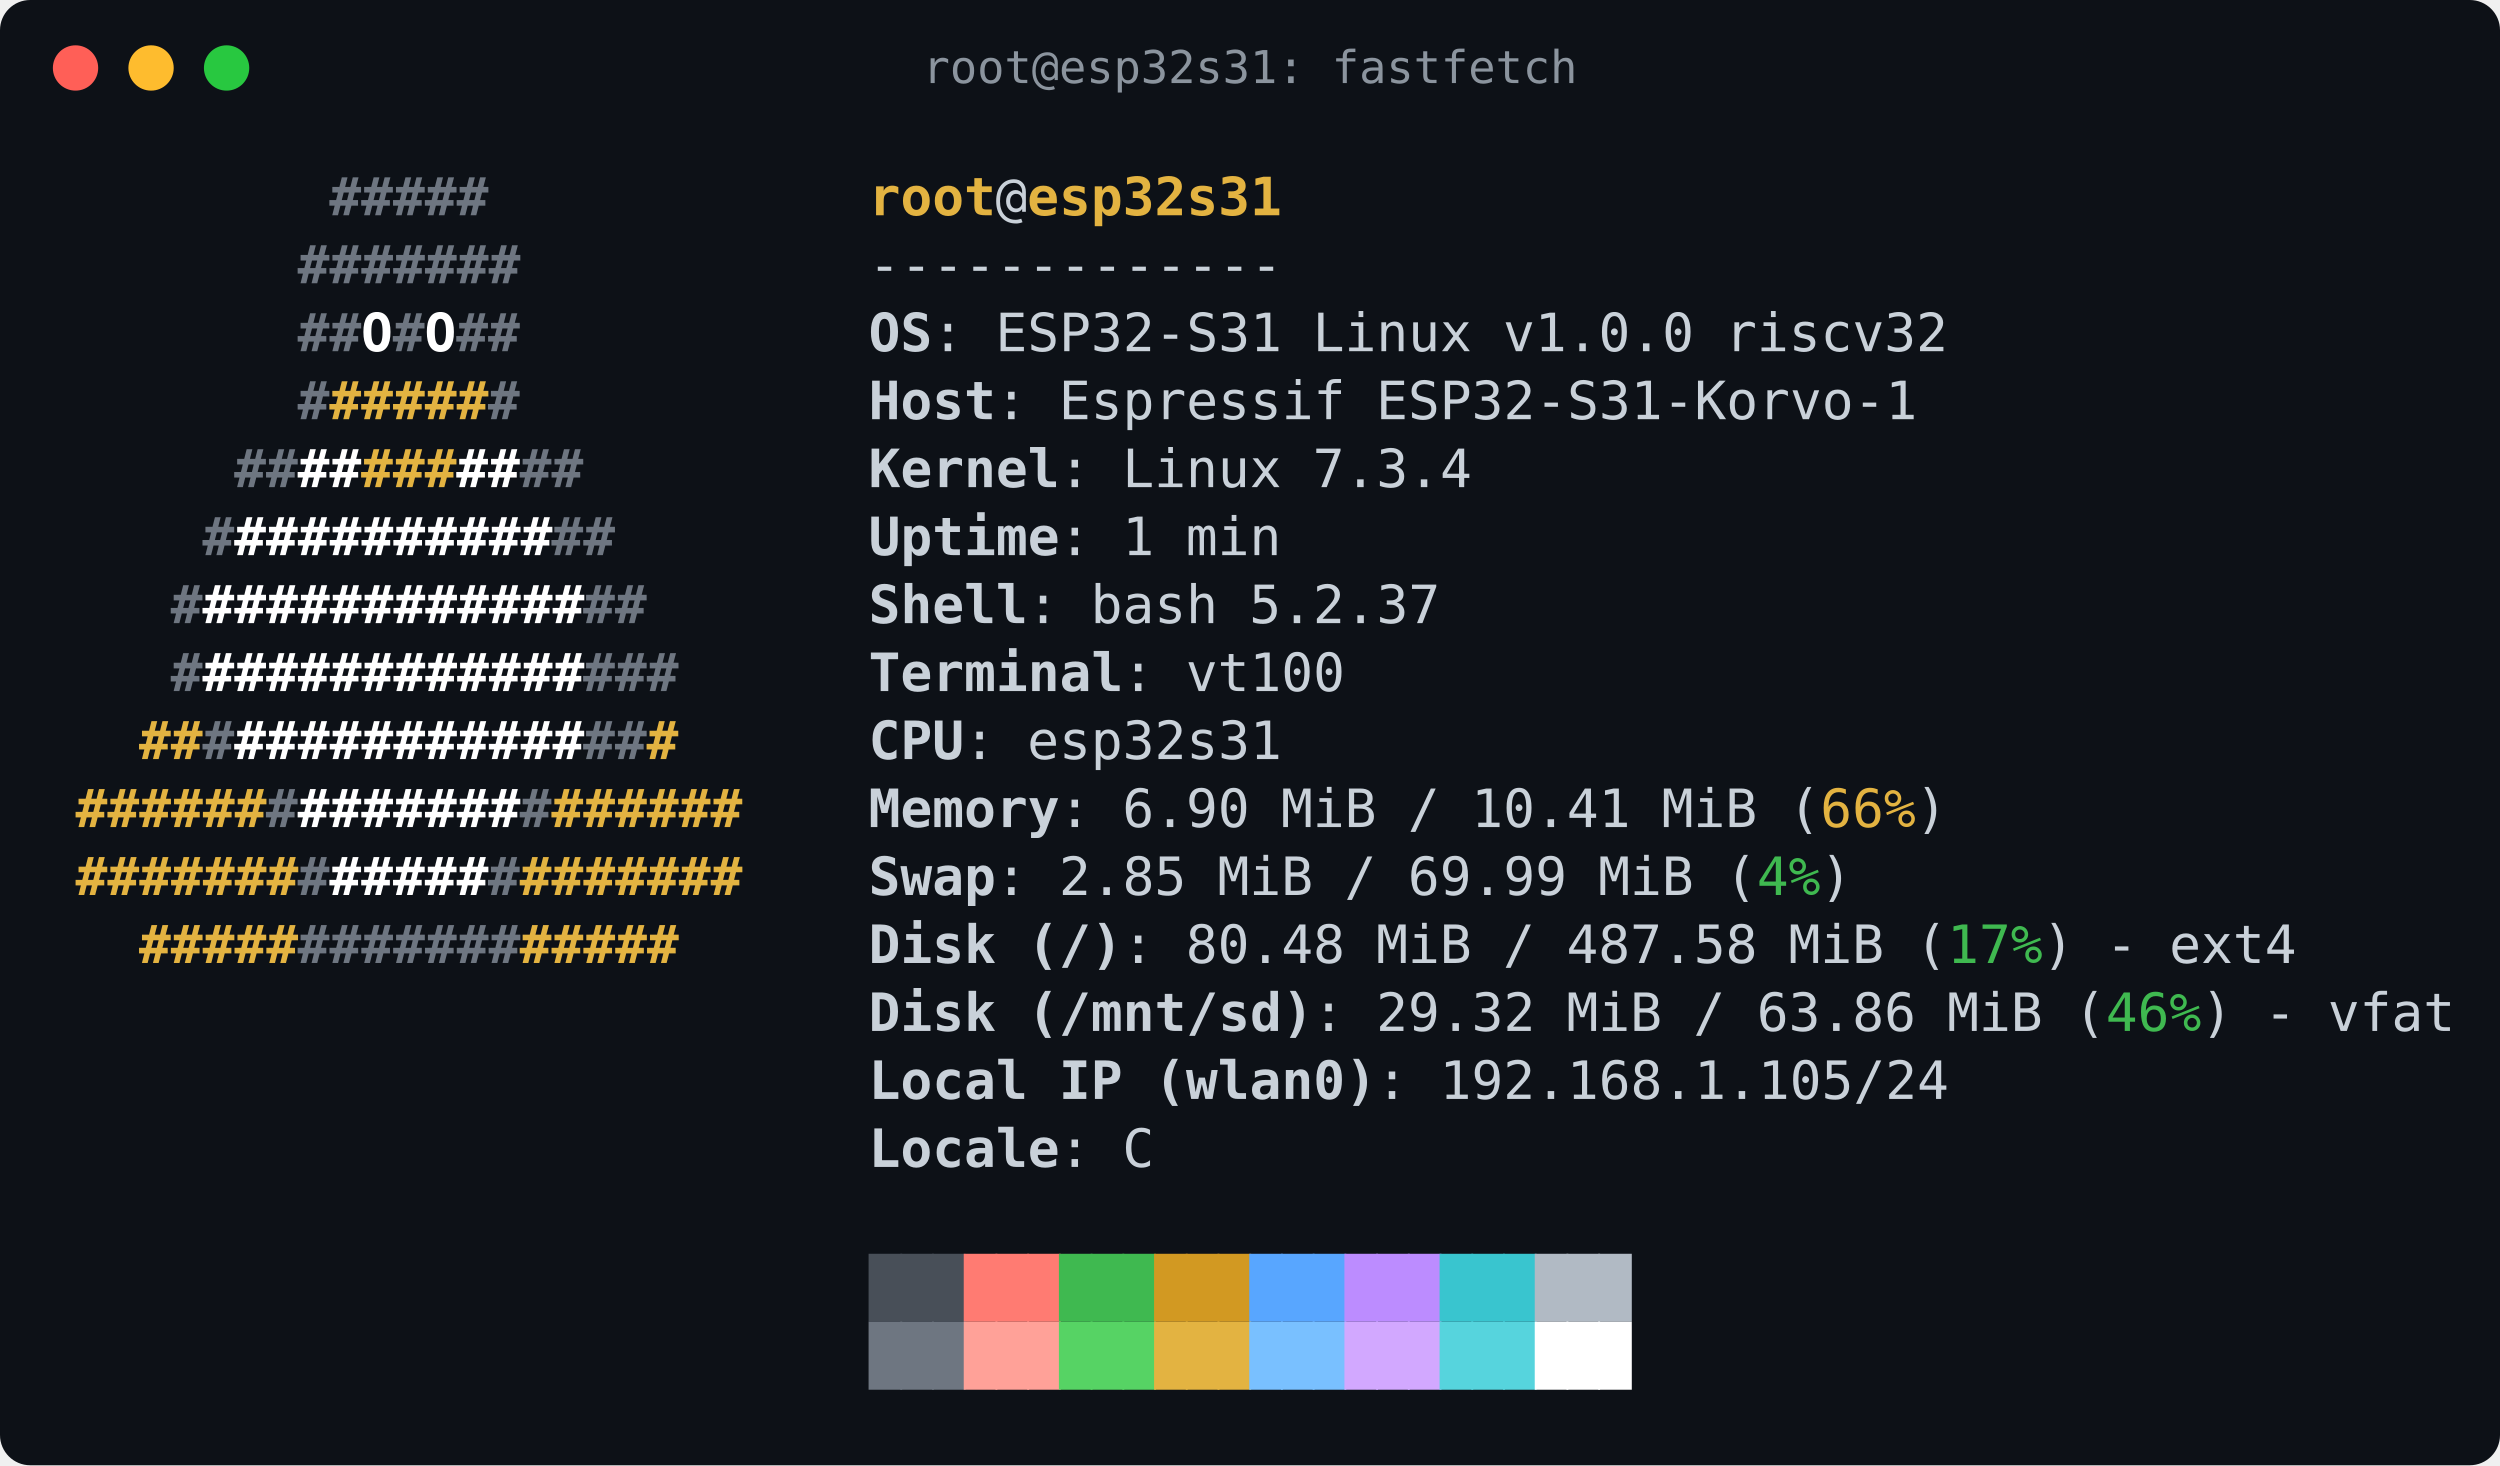
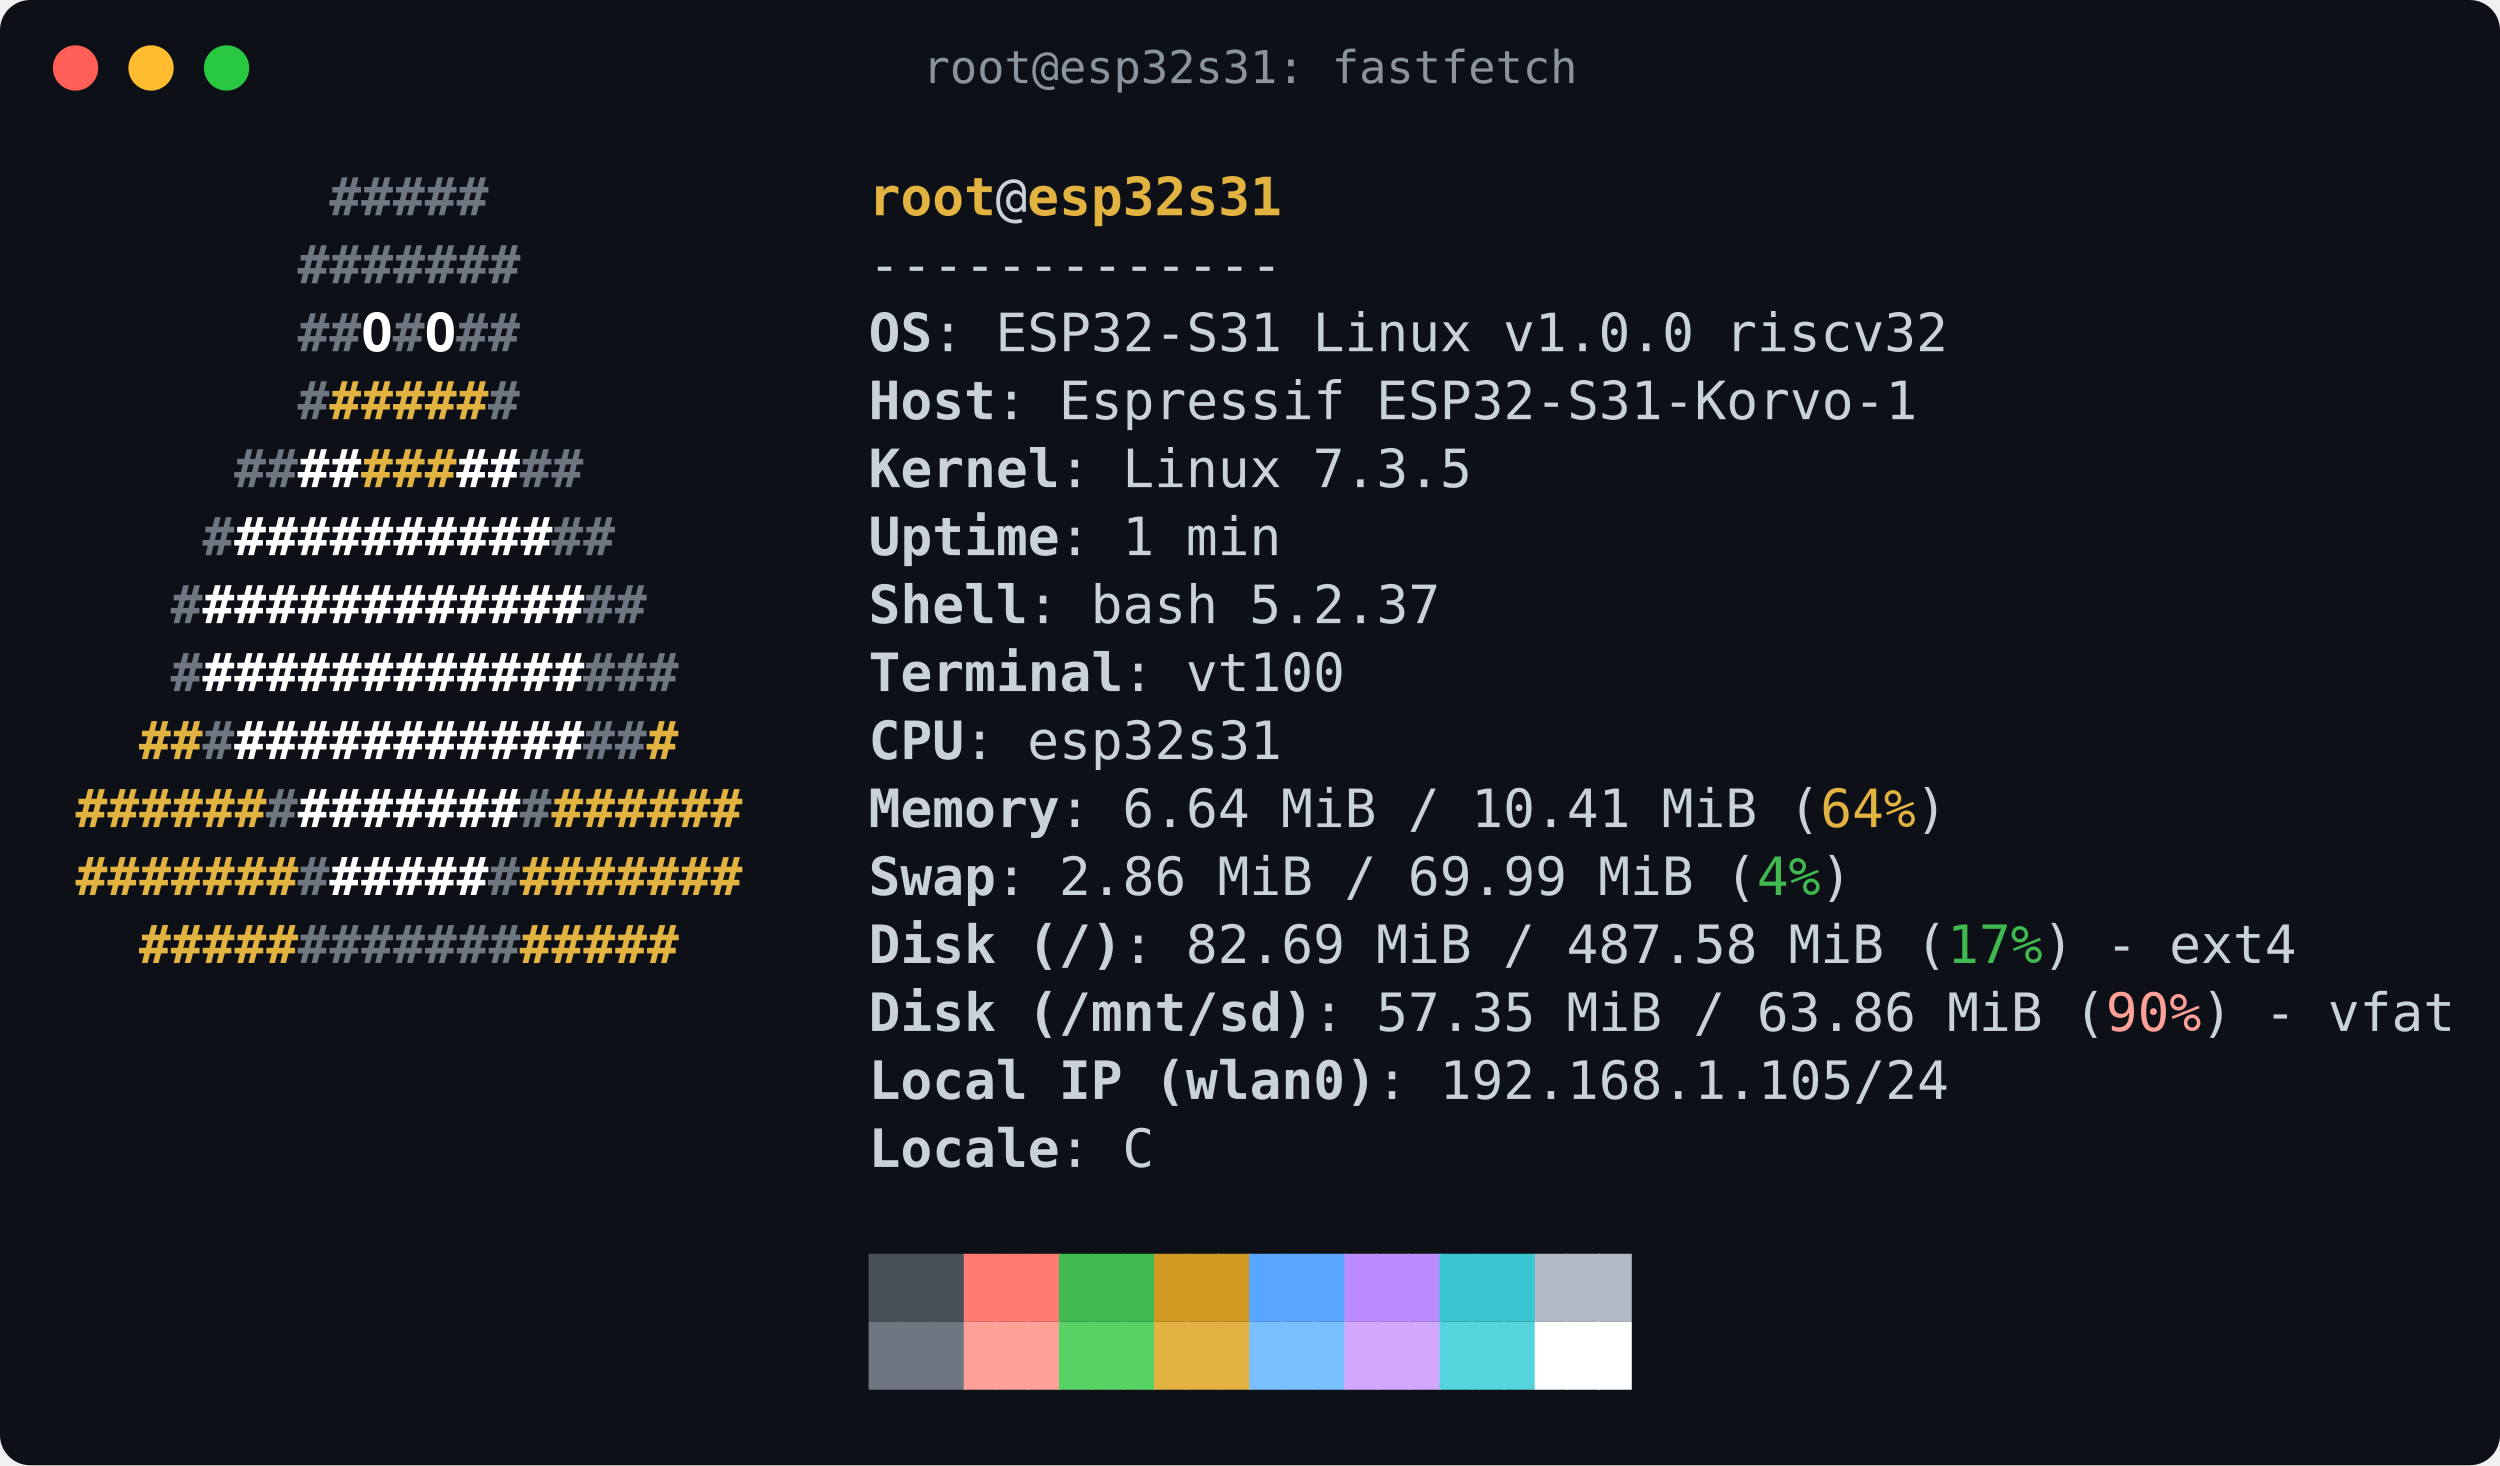
<svg xmlns="http://www.w3.org/2000/svg" width="662" height="388" viewBox="0 0 662 388">
  <rect width="100%" height="100%" rx="8" fill="#0d1117" />
  <circle cx="20" cy="18" r="6" fill="#ff5f57" />
  <circle cx="40" cy="18" r="6" fill="#febc2e" />
  <circle cx="60" cy="18" r="6" fill="#28c840" />
  <text x="331" y="22" fill="#8b949e" font-family="Menlo, Consolas, 'DejaVu Sans Mono', monospace" font-size="12" text-anchor="middle">root@esp32s31: fastfetch</text>
  <g font-family="Menlo, Consolas, 'DejaVu Sans Mono', monospace" font-size="14" xml:space="preserve">
    <rect x="230.0" y="332" width="8.9" height="18" fill="#484f58" />
    <rect x="238.4" y="332" width="8.9" height="18" fill="#484f58" />
    <rect x="246.8" y="332" width="8.9" height="18" fill="#484f58" />
    <rect x="255.2" y="332" width="8.9" height="18" fill="#ff7b72" />
    <rect x="263.6" y="332" width="8.9" height="18" fill="#ff7b72" />
    <rect x="272.0" y="332" width="8.9" height="18" fill="#ff7b72" />
    <rect x="280.4" y="332" width="8.9" height="18" fill="#3fb950" />
    <rect x="288.8" y="332" width="8.9" height="18" fill="#3fb950" />
    <rect x="297.2" y="332" width="8.9" height="18" fill="#3fb950" />
    <rect x="305.6" y="332" width="8.9" height="18" fill="#d29922" />
    <rect x="314.0" y="332" width="8.9" height="18" fill="#d29922" />
    <rect x="322.4" y="332" width="8.9" height="18" fill="#d29922" />
    <rect x="330.8" y="332" width="8.9" height="18" fill="#58a6ff" />
    <rect x="339.2" y="332" width="8.9" height="18" fill="#58a6ff" />
    <rect x="347.6" y="332" width="8.9" height="18" fill="#58a6ff" />
    <rect x="356.0" y="332" width="8.9" height="18" fill="#bc8cff" />
    <rect x="364.4" y="332" width="8.9" height="18" fill="#bc8cff" />
    <rect x="372.8" y="332" width="8.9" height="18" fill="#bc8cff" />
    <rect x="381.2" y="332" width="8.9" height="18" fill="#39c5cf" />
    <rect x="389.6" y="332" width="8.9" height="18" fill="#39c5cf" />
    <rect x="398.0" y="332" width="8.9" height="18" fill="#39c5cf" />
    <rect x="406.4" y="332" width="8.9" height="18" fill="#b1bac4" />
    <rect x="414.8" y="332" width="8.9" height="18" fill="#b1bac4" />
    <rect x="423.2" y="332" width="8.9" height="18" fill="#b1bac4" />
    <rect x="230.0" y="350" width="8.9" height="18" fill="#6e7681" />
    <rect x="238.4" y="350" width="8.9" height="18" fill="#6e7681" />
    <rect x="246.8" y="350" width="8.9" height="18" fill="#6e7681" />
    <rect x="255.2" y="350" width="8.9" height="18" fill="#ffa198" />
    <rect x="263.6" y="350" width="8.9" height="18" fill="#ffa198" />
    <rect x="272.0" y="350" width="8.9" height="18" fill="#ffa198" />
    <rect x="280.4" y="350" width="8.9" height="18" fill="#56d364" />
    <rect x="288.8" y="350" width="8.9" height="18" fill="#56d364" />
    <rect x="297.2" y="350" width="8.9" height="18" fill="#56d364" />
    <rect x="305.6" y="350" width="8.9" height="18" fill="#e3b341" />
    <rect x="314.0" y="350" width="8.9" height="18" fill="#e3b341" />
    <rect x="322.4" y="350" width="8.9" height="18" fill="#e3b341" />
    <rect x="330.8" y="350" width="8.9" height="18" fill="#79c0ff" />
    <rect x="339.2" y="350" width="8.9" height="18" fill="#79c0ff" />
    <rect x="347.6" y="350" width="8.9" height="18" fill="#79c0ff" />
    <rect x="356.0" y="350" width="8.9" height="18" fill="#d2a8ff" />
    <rect x="364.4" y="350" width="8.9" height="18" fill="#d2a8ff" />
    <rect x="372.8" y="350" width="8.9" height="18" fill="#d2a8ff" />
    <rect x="381.2" y="350" width="8.9" height="18" fill="#56d4dd" />
    <rect x="389.6" y="350" width="8.9" height="18" fill="#56d4dd" />
    <rect x="398.0" y="350" width="8.9" height="18" fill="#56d4dd" />
    <rect x="406.4" y="350" width="8.9" height="18" fill="#ffffff" />
    <rect x="414.8" y="350" width="8.9" height="18" fill="#ffffff" />
    <rect x="423.2" y="350" width="8.9" height="18" fill="#ffffff" />
    <text y="57">
      <tspan x="87.2" fill="#6e7681" font-weight="bold">#####</tspan>
      <tspan x="230.0" fill="#e3b341" font-weight="bold">root</tspan>
      <tspan x="263.6" fill="#c9d1d9">@</tspan>
      <tspan x="272.0" fill="#e3b341" font-weight="bold">esp32s31</tspan>
    </text>
    <text y="75">
      <tspan x="78.8" fill="#6e7681" font-weight="bold">#######</tspan>
      <tspan x="230.0" fill="#c9d1d9">-------------</tspan>
    </text>
    <text y="93">
      <tspan x="78.8" fill="#6e7681" font-weight="bold">##</tspan>
      <tspan x="95.6" fill="#ffffff" font-weight="bold">O</tspan>
      <tspan x="104.0" fill="#6e7681" font-weight="bold">#</tspan>
      <tspan x="112.4" fill="#ffffff" font-weight="bold">O</tspan>
      <tspan x="120.8" fill="#6e7681" font-weight="bold">##</tspan>
      <tspan x="230.0" fill="#c9d1d9" font-weight="bold">OS</tspan>
      <tspan x="246.8" fill="#c9d1d9">:</tspan>
      <tspan x="263.6" fill="#c9d1d9">ESP32-S31</tspan>
      <tspan x="347.6" fill="#c9d1d9">Linux</tspan>
      <tspan x="398.0" fill="#c9d1d9">v1.0.0</tspan>
      <tspan x="456.8" fill="#c9d1d9">riscv32</tspan>
    </text>
    <text y="111">
      <tspan x="78.8" fill="#6e7681" font-weight="bold">#</tspan>
      <tspan x="87.2" fill="#e3b341" font-weight="bold">#####</tspan>
      <tspan x="129.2" fill="#6e7681" font-weight="bold">#</tspan>
      <tspan x="230.0" fill="#c9d1d9" font-weight="bold">Host</tspan>
      <tspan x="263.6" fill="#c9d1d9">:</tspan>
      <tspan x="280.4" fill="#c9d1d9">Espressif</tspan>
      <tspan x="364.4" fill="#c9d1d9">ESP32-S31-Korvo-1</tspan>
    </text>
    <text y="129">
      <tspan x="62.0" fill="#6e7681" font-weight="bold">##</tspan>
      <tspan x="78.8" fill="#ffffff" font-weight="bold">##</tspan>
      <tspan x="95.6" fill="#e3b341" font-weight="bold">###</tspan>
      <tspan x="120.8" fill="#ffffff" font-weight="bold">##</tspan>
      <tspan x="137.6" fill="#6e7681" font-weight="bold">##</tspan>
      <tspan x="230.0" fill="#c9d1d9" font-weight="bold">Kernel</tspan>
      <tspan x="280.4" fill="#c9d1d9">:</tspan>
      <tspan x="297.2" fill="#c9d1d9">Linux</tspan>
-       <tspan x="347.6" fill="#c9d1d9">7.3.4</tspan>
+       <tspan x="347.6" fill="#c9d1d9">7.3.5</tspan>
    </text>
    <text y="147">
      <tspan x="53.6" fill="#6e7681" font-weight="bold">#</tspan>
      <tspan x="62.0" fill="#ffffff" font-weight="bold">##########</tspan>
      <tspan x="146.0" fill="#6e7681" font-weight="bold">##</tspan>
      <tspan x="230.0" fill="#c9d1d9" font-weight="bold">Uptime</tspan>
      <tspan x="280.4" fill="#c9d1d9">:</tspan>
      <tspan x="297.2" fill="#c9d1d9">1</tspan>
      <tspan x="314.0" fill="#c9d1d9">min</tspan>
    </text>
    <text y="165">
      <tspan x="45.2" fill="#6e7681" font-weight="bold">#</tspan>
      <tspan x="53.6" fill="#ffffff" font-weight="bold">############</tspan>
      <tspan x="154.4" fill="#6e7681" font-weight="bold">##</tspan>
      <tspan x="230.0" fill="#c9d1d9" font-weight="bold">Shell</tspan>
      <tspan x="272.0" fill="#c9d1d9">:</tspan>
      <tspan x="288.8" fill="#c9d1d9">bash</tspan>
      <tspan x="330.8" fill="#c9d1d9">5.2.37</tspan>
    </text>
    <text y="183">
      <tspan x="45.2" fill="#6e7681" font-weight="bold">#</tspan>
      <tspan x="53.6" fill="#ffffff" font-weight="bold">############</tspan>
      <tspan x="154.4" fill="#6e7681" font-weight="bold">###</tspan>
      <tspan x="230.0" fill="#c9d1d9" font-weight="bold">Terminal</tspan>
      <tspan x="297.2" fill="#c9d1d9">:</tspan>
      <tspan x="314.0" fill="#c9d1d9">vt100</tspan>
    </text>
    <text y="201">
      <tspan x="36.8" fill="#e3b341" font-weight="bold">##</tspan>
      <tspan x="53.6" fill="#6e7681" font-weight="bold">#</tspan>
      <tspan x="62.0" fill="#ffffff" font-weight="bold">###########</tspan>
      <tspan x="154.4" fill="#6e7681" font-weight="bold">##</tspan>
      <tspan x="171.2" fill="#e3b341" font-weight="bold">#</tspan>
      <tspan x="230.0" fill="#c9d1d9" font-weight="bold">CPU</tspan>
      <tspan x="255.2" fill="#c9d1d9">:</tspan>
      <tspan x="272.0" fill="#c9d1d9">esp32s31</tspan>
    </text>
    <text y="219">
      <tspan x="20.0" fill="#e3b341" font-weight="bold">######</tspan>
      <tspan x="70.4" fill="#6e7681" font-weight="bold">#</tspan>
      <tspan x="78.8" fill="#ffffff" font-weight="bold">#######</tspan>
      <tspan x="137.6" fill="#6e7681" font-weight="bold">#</tspan>
      <tspan x="146.0" fill="#e3b341" font-weight="bold">######</tspan>
      <tspan x="230.0" fill="#c9d1d9" font-weight="bold">Memory</tspan>
      <tspan x="280.4" fill="#c9d1d9">:</tspan>
-       <tspan x="297.2" fill="#c9d1d9">6.90</tspan>
+       <tspan x="297.2" fill="#c9d1d9">6.64</tspan>
      <tspan x="339.2" fill="#c9d1d9">MiB</tspan>
      <tspan x="372.8" fill="#c9d1d9">/</tspan>
      <tspan x="389.6" fill="#c9d1d9">10.41</tspan>
      <tspan x="440.0" fill="#c9d1d9">MiB</tspan>
      <tspan x="473.6" fill="#c9d1d9">(</tspan>
-       <tspan x="482.0" fill="#e3b341">66%</tspan>
+       <tspan x="482.0" fill="#e3b341">64%</tspan>
      <tspan x="507.2" fill="#c9d1d9">)</tspan>
    </text>
    <text y="237">
      <tspan x="20.0" fill="#e3b341" font-weight="bold">#######</tspan>
      <tspan x="78.8" fill="#6e7681" font-weight="bold">#</tspan>
      <tspan x="87.2" fill="#ffffff" font-weight="bold">#####</tspan>
      <tspan x="129.2" fill="#6e7681" font-weight="bold">#</tspan>
      <tspan x="137.6" fill="#e3b341" font-weight="bold">#######</tspan>
      <tspan x="230.0" fill="#c9d1d9" font-weight="bold">Swap</tspan>
      <tspan x="263.6" fill="#c9d1d9">:</tspan>
-       <tspan x="280.4" fill="#c9d1d9">2.85</tspan>
+       <tspan x="280.4" fill="#c9d1d9">2.86</tspan>
      <tspan x="322.4" fill="#c9d1d9">MiB</tspan>
      <tspan x="356.0" fill="#c9d1d9">/</tspan>
      <tspan x="372.8" fill="#c9d1d9">69.99</tspan>
      <tspan x="423.2" fill="#c9d1d9">MiB</tspan>
      <tspan x="456.8" fill="#c9d1d9">(</tspan>
      <tspan x="465.2" fill="#3fb950">4%</tspan>
      <tspan x="482.0" fill="#c9d1d9">)</tspan>
    </text>
    <text y="255">
      <tspan x="36.8" fill="#e3b341" font-weight="bold">#####</tspan>
      <tspan x="78.8" fill="#6e7681" font-weight="bold">#######</tspan>
      <tspan x="137.6" fill="#e3b341" font-weight="bold">#####</tspan>
      <tspan x="230.0" fill="#c9d1d9" font-weight="bold">Disk</tspan>
      <tspan x="272.0" fill="#c9d1d9" font-weight="bold">(/)</tspan>
      <tspan x="297.2" fill="#c9d1d9">:</tspan>
-       <tspan x="314.0" fill="#c9d1d9">80.48</tspan>
+       <tspan x="314.0" fill="#c9d1d9">82.69</tspan>
      <tspan x="364.4" fill="#c9d1d9">MiB</tspan>
      <tspan x="398.0" fill="#c9d1d9">/</tspan>
      <tspan x="414.8" fill="#c9d1d9">487.58</tspan>
      <tspan x="473.6" fill="#c9d1d9">MiB</tspan>
      <tspan x="507.2" fill="#c9d1d9">(</tspan>
      <tspan x="515.6" fill="#3fb950">17%</tspan>
      <tspan x="540.8" fill="#c9d1d9">)</tspan>
      <tspan x="557.6" fill="#c9d1d9">-</tspan>
      <tspan x="574.4" fill="#c9d1d9">ext4</tspan>
    </text>
    <text y="273">
      <tspan x="230.0" fill="#c9d1d9" font-weight="bold">Disk</tspan>
      <tspan x="272.0" fill="#c9d1d9" font-weight="bold">(/mnt/sd)</tspan>
      <tspan x="347.6" fill="#c9d1d9">:</tspan>
-       <tspan x="364.4" fill="#c9d1d9">29.32</tspan>
+       <tspan x="364.4" fill="#c9d1d9">57.35</tspan>
      <tspan x="414.8" fill="#c9d1d9">MiB</tspan>
      <tspan x="448.4" fill="#c9d1d9">/</tspan>
      <tspan x="465.2" fill="#c9d1d9">63.86</tspan>
      <tspan x="515.6" fill="#c9d1d9">MiB</tspan>
      <tspan x="549.2" fill="#c9d1d9">(</tspan>
-       <tspan x="557.6" fill="#3fb950">46%</tspan>
+       <tspan x="557.6" fill="#ffa198">90%</tspan>
      <tspan x="582.8" fill="#c9d1d9">)</tspan>
      <tspan x="599.6" fill="#c9d1d9">-</tspan>
      <tspan x="616.4" fill="#c9d1d9">vfat</tspan>
    </text>
    <text y="291">
      <tspan x="230.0" fill="#c9d1d9" font-weight="bold">Local</tspan>
      <tspan x="280.4" fill="#c9d1d9" font-weight="bold">IP</tspan>
      <tspan x="305.6" fill="#c9d1d9" font-weight="bold">(wlan0)</tspan>
      <tspan x="364.4" fill="#c9d1d9">:</tspan>
      <tspan x="381.2" fill="#c9d1d9">192.168.1.105/24</tspan>
    </text>
    <text y="309">
      <tspan x="230.0" fill="#c9d1d9" font-weight="bold">Locale</tspan>
      <tspan x="280.4" fill="#c9d1d9">:</tspan>
      <tspan x="297.2" fill="#c9d1d9">C</tspan>
    </text>
  </g>
</svg>
